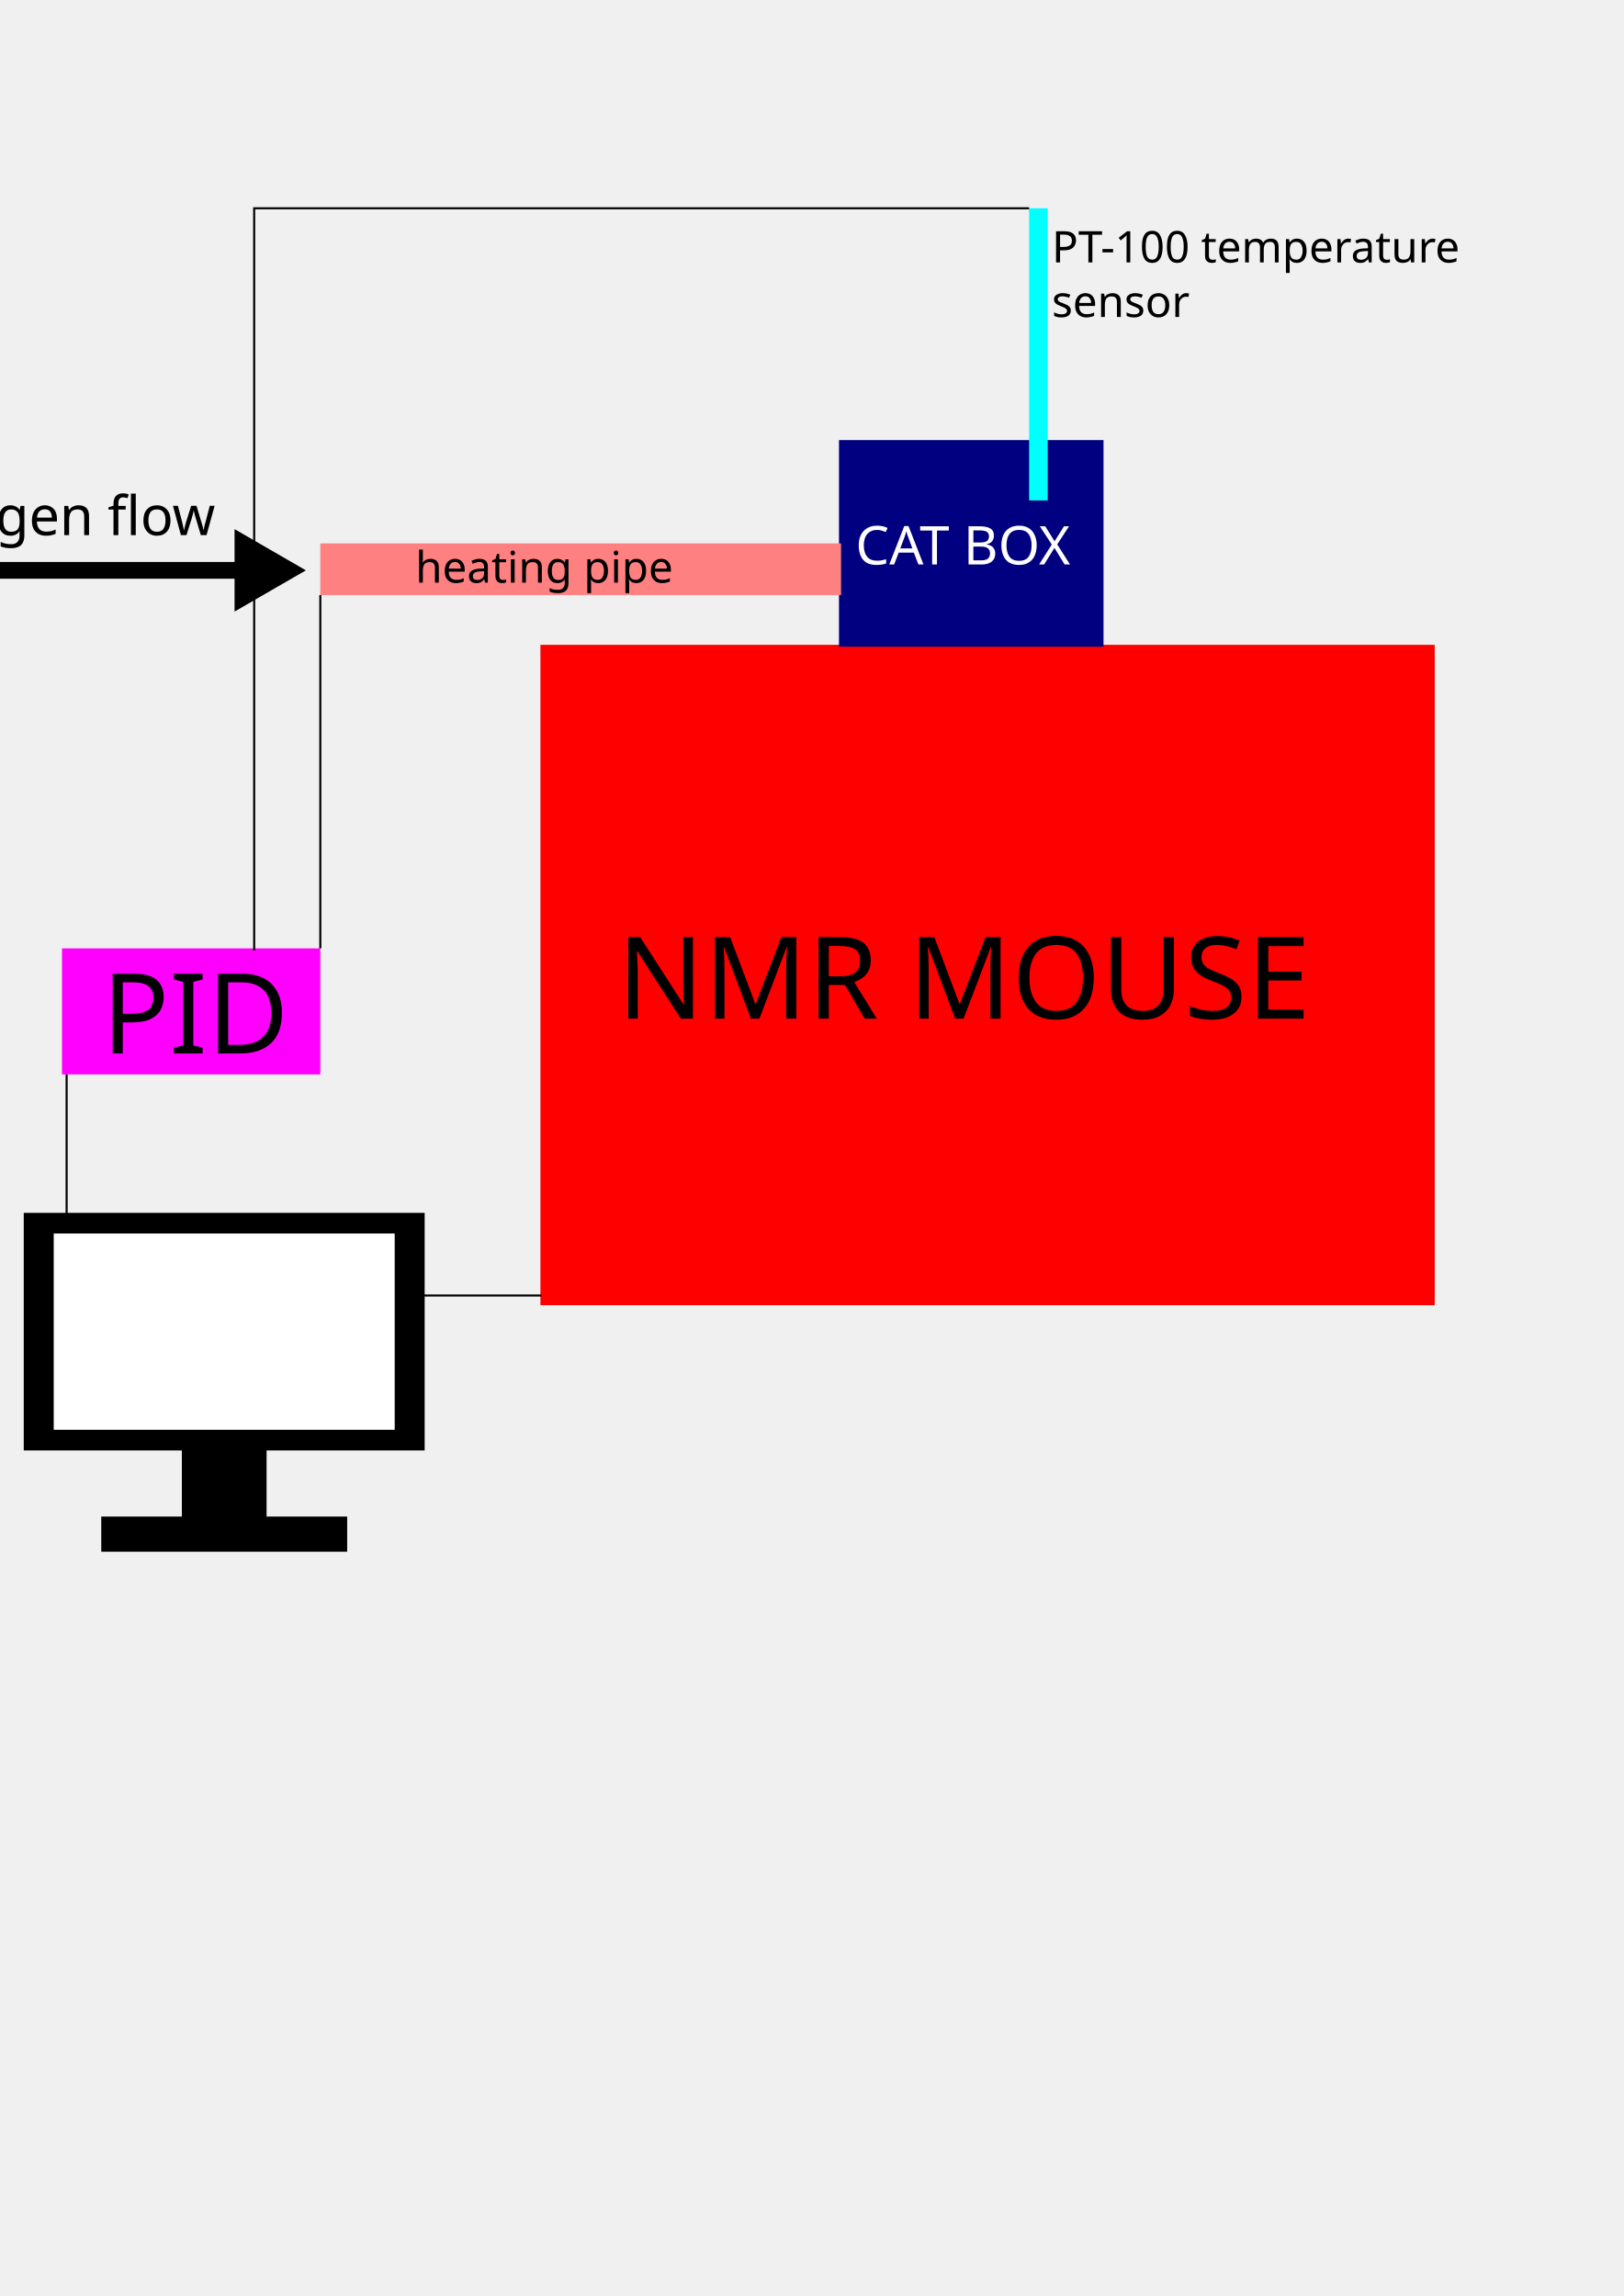
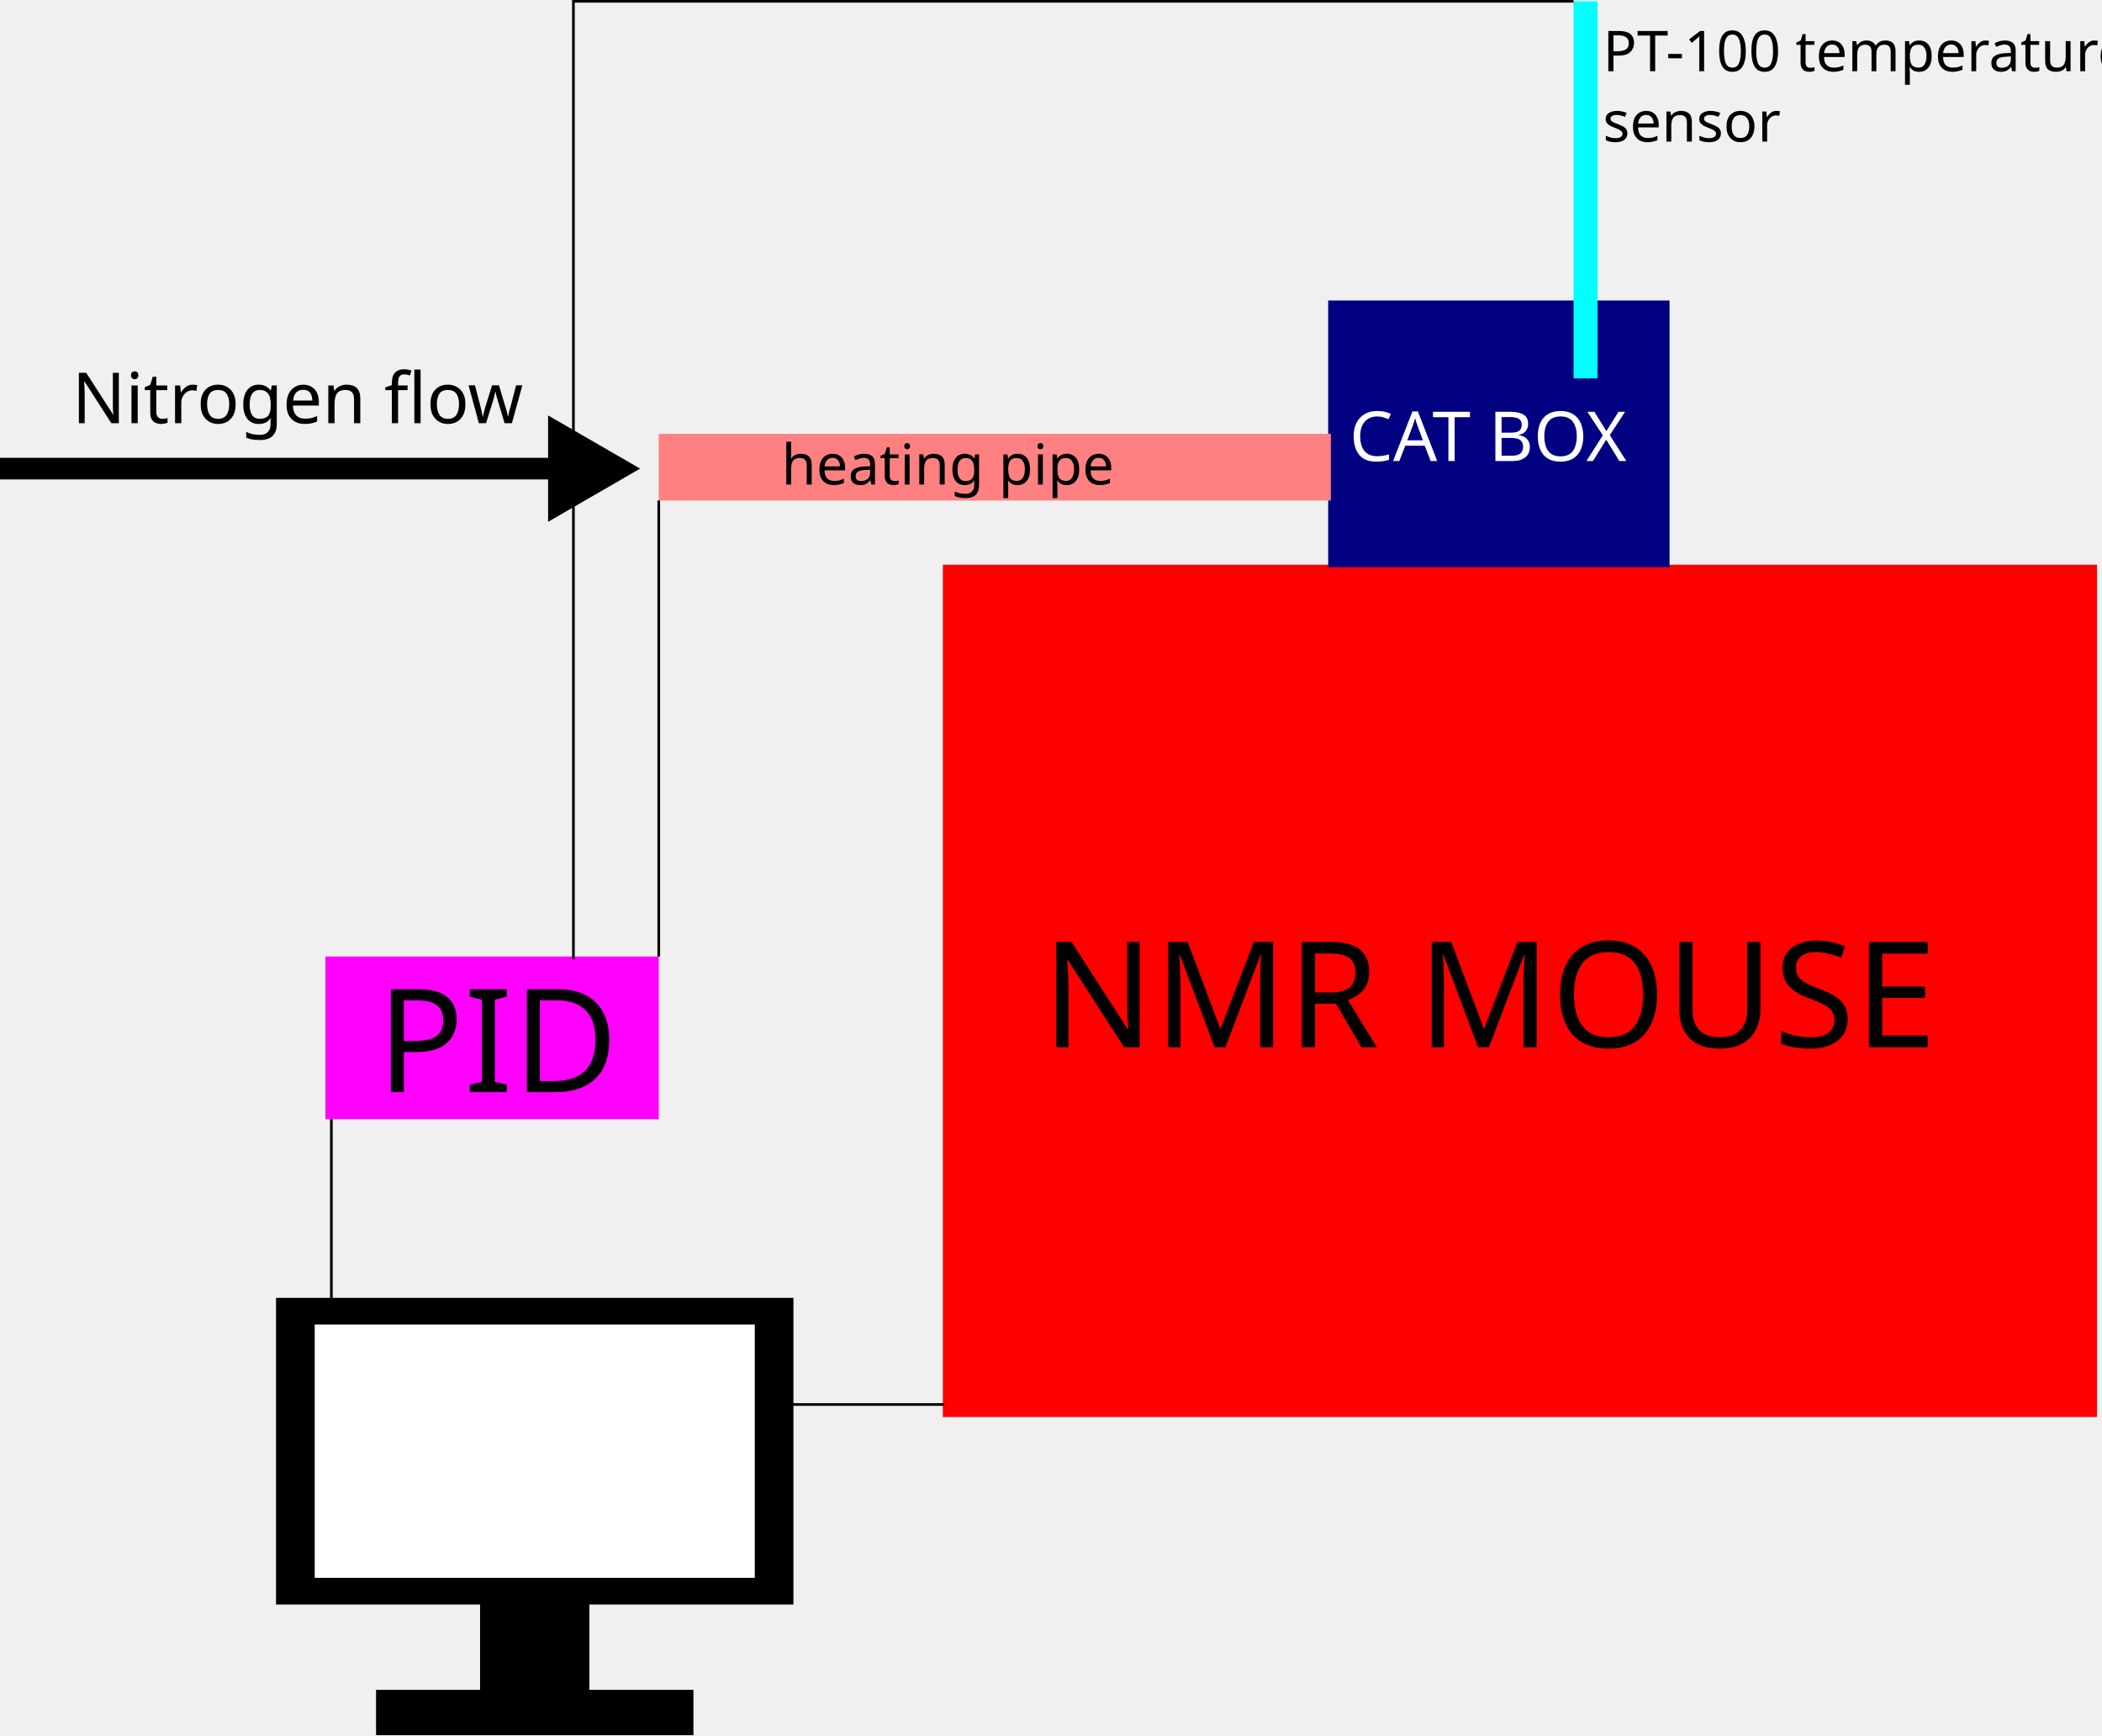
- <svg xmlns="http://www.w3.org/2000/svg" id="svg8" version="1.1" viewBox="0 0 210 297" height="297mm" width="210mm">
+ <svg xmlns="http://www.w3.org/2000/svg" width="210.646mm" height="173.911mm" viewBox="0 0 210.646 173.911" version="1.1" id="svg8">
  <defs id="defs2">
-     <marker style="overflow:visible" id="TriangleOutM" refX="0.0" refY="0.0" orient="auto">
-       <path transform="scale(0.4)" style="fill-rule:evenodd;stroke:#000000;stroke-width:1pt;stroke-opacity:1;fill:#000000;fill-opacity:1" d="M 5.77,0.0 L -2.88,5.0 L -2.88,-5.0 L 5.77,0.0 z " id="path1050" />
+     <marker orient="auto" refY="0" refX="0" id="TriangleOutM" style="overflow:visible">
+       <path id="path1050" d="M 5.77,0 -2.88,5 V -5 Z" style="fill:#000000;fill-opacity:1;fill-rule:evenodd;stroke:#000000;stroke-width:1pt;stroke-opacity:1" transform="scale(0.4)" />
    </marker>
-     <marker style="overflow:visible;" id="Arrow2Lend" refX="0.0" refY="0.0" orient="auto">
-       <path transform="scale(1.1) rotate(180) translate(1,0)" d="M 8.719,4.034 L -2.207,0.016 L 8.719,-4.002 C 6.973,-1.63 6.983,1.616 8.719,4.034 z " style="fill-rule:evenodd;stroke-width:0.625;stroke-linejoin:round;stroke:#000000;stroke-opacity:1;fill:#000000;fill-opacity:1" id="path926" />
+     <marker orient="auto" refY="0" refX="0" id="Arrow2Lend" style="overflow:visible">
+       <path id="path926" style="fill:#000000;fill-opacity:1;fill-rule:evenodd;stroke:#000000;stroke-width:0.625;stroke-linejoin:round;stroke-opacity:1" d="M 8.719,4.034 -2.207,0.016 8.719,-4.002 c -1.745,2.372 -1.735,5.617 -6e-7,8.035 z" transform="matrix(-1.1,0,0,-1.1,-1.1,0)" />
    </marker>
-     <marker style="overflow:visible;" id="Arrow1Lend" refX="0.0" refY="0.0" orient="auto">
-       <path transform="scale(0.8) rotate(180) translate(12.5,0)" style="fill-rule:evenodd;stroke:#000000;stroke-width:1pt;stroke-opacity:1;fill:#000000;fill-opacity:1" d="M 0.0,0.0 L 5.0,-5.0 L -12.5,0.0 L 5.0,5.0 L 0.0,0.0 z " id="path908" />
+     <marker orient="auto" refY="0" refX="0" id="Arrow1Lend" style="overflow:visible">
+       <path id="path908" d="M 0,0 5,-5 -12.5,0 5,5 Z" style="fill:#000000;fill-opacity:1;fill-rule:evenodd;stroke:#000000;stroke-width:1pt;stroke-opacity:1" transform="matrix(-0.8,0,0,-0.8,-10,0)" />
    </marker>
  </defs>
-   <g id="layer1">
+   <g transform="translate(24.5888,-26.80848)" id="layer1">
    <g id="g858">
-       <rect style="fill:#ff0000;stroke-width:0.759;stroke-linecap:round;stroke-linejoin:bevel;stroke-miterlimit:10;stop-color:#000000" id="rect849" width="115.661" height="85.423" x="69.895" y="83.41" />
-       <text xml:space="preserve" style="font-size:14.762px;line-height:1.25;font-family:Futura;-inkscape-font-specification:Futura;stroke-width:0.198" x="79.826" y="131.765" id="text853">
-         <tspan id="tspan851" x="79.826" y="131.765" style="stroke-width:0.198">NMR MOUSE</tspan>
+       <rect y="83.41" x="69.895" height="85.423" width="115.661" id="rect849" style="fill:#ff0000;stroke-width:0.759;stroke-linecap:round;stroke-linejoin:bevel;stroke-miterlimit:10;stop-color:#000000" />
+       <text id="text853" y="131.765" x="79.826" style="font-size:14.762px;line-height:1.25;font-family:Futura;-inkscape-font-specification:Futura;stroke-width:0.198" xml:space="preserve">
+         <tspan style="stroke-width:0.198" y="131.765" x="79.826" id="tspan851">NMR MOUSE</tspan>
      </text>
    </g>
    <g id="g869">
-       <rect style="fill:#000080;stroke-width:0.759;stroke-linecap:round;stroke-linejoin:bevel;stroke-miterlimit:10;stop-color:#000000" id="rect860" width="34.21" height="26.727" x="108.511" y="56.928" />
-       <text xml:space="preserve" style="font-size:6.919px;line-height:1.25;font-family:Futura;-inkscape-font-specification:Futura;stroke-width:0.093" x="110.641" y="73.017" id="text864">
-         <tspan id="tspan862" x="110.641" y="73.017" style="fill:#ffffff;stroke-width:0.093">CAT BOX</tspan>
+       <rect y="56.928" x="108.511" height="26.727" width="34.21" id="rect860" style="fill:#000080;stroke-width:0.759;stroke-linecap:round;stroke-linejoin:bevel;stroke-miterlimit:10;stop-color:#000000" />
+       <text id="text864" y="73.017" x="110.641" style="font-size:6.919px;line-height:1.25;font-family:Futura;-inkscape-font-specification:Futura;stroke-width:0.093" xml:space="preserve">
+         <tspan style="fill:#ffffff;stroke-width:0.093" y="73.017" x="110.641" id="tspan862">CAT BOX</tspan>
      </text>
    </g>
-     <rect y="26.941" x="133.1" height="37.792" width="2.405" id="rect871" style="fill:#00ffff;stroke-width:0.842;stroke-linecap:round;stroke-linejoin:bevel;stroke-miterlimit:10;stop-color:#000000" />
-     <text id="text875" y="33.943" x="136.04" style="font-size:5.644px;line-height:1.25;font-family:Futura;-inkscape-font-specification:Futura;stroke-width:0.265" xml:space="preserve">
-       <tspan style="stroke-width:0.265" y="33.943" x="136.04" id="tspan873">PT-100 temperature </tspan>
-       <tspan id="tspan877" style="stroke-width:0.265" y="40.999" x="136.04">sensor</tspan>
+     <rect style="fill:#00ffff;stroke-width:0.842;stroke-linecap:round;stroke-linejoin:bevel;stroke-miterlimit:10;stop-color:#000000" id="rect871" width="2.405" height="37.792" x="133.1" y="26.941" />
+     <text xml:space="preserve" style="font-size:5.644px;line-height:1.25;font-family:Futura;-inkscape-font-specification:Futura;stroke-width:0.265" x="136.04" y="33.943" id="text875">
+       <tspan id="tspan873" x="136.04" y="33.943" style="stroke-width:0.265">PT-100 temperature </tspan>
+       <tspan x="136.04" y="40.999" style="stroke-width:0.265" id="tspan877">sensor</tspan>
    </text>
-     <rect y="70.292" x="41.427" height="6.682" width="67.352" id="rect897" style="fill:#ff8080;stroke-width:0.928;stroke-linecap:round;stroke-linejoin:bevel;stroke-miterlimit:10;stop-color:#000000" />
-     <text id="text901" y="75.37" x="53.721" style="font-size:5.644px;line-height:1.25;font-family:Futura;-inkscape-font-specification:Futura;stroke-width:0.265" xml:space="preserve">
-       <tspan style="stroke-width:0.265" y="75.37" x="53.721" id="tspan899">heating pipe</tspan>
+     <rect style="fill:#ff8080;stroke-width:0.928;stroke-linecap:round;stroke-linejoin:bevel;stroke-miterlimit:10;stop-color:#000000" id="rect897" width="67.352" height="6.682" x="41.427" y="70.292" />
+     <text xml:space="preserve" style="font-size:5.644px;line-height:1.25;font-family:Futura;-inkscape-font-specification:Futura;stroke-width:0.265" x="53.721" y="75.37" id="text901">
+       <tspan id="tspan899" x="53.721" y="75.37" style="stroke-width:0.265">heating pipe</tspan>
    </text>
-     <path id="path903" d="M -24.589,73.777 H 33.409" style="fill:none;stroke:#000000;stroke-width:2.165;stroke-linecap:butt;stroke-linejoin:miter;stroke-miterlimit:4;stroke-dasharray:none;stroke-opacity:1;marker-end:url(#TriangleOutM)" />
-     <text id="text1433" y="69.223" x="-17.373" style="font-size:7.056px;line-height:1.25;font-family:Futura;-inkscape-font-specification:Futura;stroke-width:0.265" xml:space="preserve">
-       <tspan style="stroke-width:0.265" y="69.223" x="-17.373" id="tspan1431">Nitrogen flow</tspan>
+     <path style="fill:none;stroke:#000000;stroke-width:2.165;stroke-linecap:butt;stroke-linejoin:miter;stroke-miterlimit:4;stroke-dasharray:none;stroke-opacity:1;marker-end:url(#TriangleOutM)" d="M -24.589,73.777 H 33.409" id="path903" />
+     <text xml:space="preserve" style="font-size:7.056px;line-height:1.25;font-family:Futura;-inkscape-font-specification:Futura;stroke-width:0.265" x="-17.373" y="69.223" id="text1433">
+       <tspan id="tspan1431" x="-17.373" y="69.223" style="stroke-width:0.265">Nitrogen flow</tspan>
    </text>
-     <rect y="349.321" x="-60.937" height="10.691" width="132.833" id="rect1441" style="fill:#ff00ff;stroke-width:2.165;stroke-linecap:round;stroke-linejoin:bevel;stroke-miterlimit:4;stroke-dasharray:none;stop-color:#000000" />
    <g id="g1450">
-       <rect style="fill:#ff00ff;stroke-width:2.165;stroke-linecap:round;stroke-linejoin:bevel;stroke-miterlimit:4;stroke-dasharray:none;stop-color:#000000" id="rect1439" width="33.409" height="16.303" x="8.018" y="122.677" />
-       <text xml:space="preserve" style="font-size:14.438px;line-height:1.25;font-family:Futura;-inkscape-font-specification:Futura;stroke-width:0.193" x="13.175" y="136.271" id="text1445">
-         <tspan id="tspan1443" x="13.175" y="136.271" style="stroke-width:0.193">PID</tspan>
+       <rect y="122.677" x="8.018" height="16.303" width="33.409" id="rect1439" style="fill:#ff00ff;stroke-width:2.165;stroke-linecap:round;stroke-linejoin:bevel;stroke-miterlimit:4;stroke-dasharray:none;stop-color:#000000" />
+       <text id="text1445" y="136.271" x="13.175" style="font-size:14.438px;line-height:1.25;font-family:Futura;-inkscape-font-specification:Futura;stroke-width:0.193" xml:space="preserve">
+         <tspan style="stroke-width:0.193" y="136.271" x="13.175" id="tspan1443">PID</tspan>
      </text>
    </g>
-     <path id="path1452" d="M 41.427,76.974 V 122.677" style="fill:none;stroke:#000000;stroke-width:0.265px;stroke-linecap:butt;stroke-linejoin:miter;stroke-opacity:1" />
-     <path id="path1454" d="M 133.1,26.941 H 32.874 v 96.003" style="fill:none;stroke:#000000;stroke-width:0.265px;stroke-linecap:butt;stroke-linejoin:miter;stroke-opacity:1" />
+     <path style="fill:none;stroke:#000000;stroke-width:0.265px;stroke-linecap:butt;stroke-linejoin:miter;stroke-opacity:1" d="M 41.427,76.974 V 122.677" id="path1452" />
+     <path style="fill:none;stroke:#000000;stroke-width:0.265px;stroke-linecap:butt;stroke-linejoin:miter;stroke-opacity:1" d="M 133.1,26.941 H 32.874 v 96.003" id="path1454" />
    <g id="g1473">
-       <g id="g1466" transform="translate(-1.870886)">
-         <rect y="156.887" x="4.944" height="30.736" width="51.85" id="rect1456" style="fill:#000000;stroke-width:2.165;stroke-linecap:round;stroke-linejoin:bevel;stroke-miterlimit:4;stroke-dasharray:none;stop-color:#000000" />
-         <rect y="159.56" x="8.82" height="25.391" width="44.099" id="rect1458" style="fill:#ffffff;stroke-width:2.165;stroke-linecap:round;stroke-linejoin:bevel;stroke-miterlimit:4;stroke-dasharray:none;stop-color:#000000" />
+       <g transform="translate(-1.870886)" id="g1466">
+         <rect style="fill:#000000;stroke-width:2.165;stroke-linecap:round;stroke-linejoin:bevel;stroke-miterlimit:4;stroke-dasharray:none;stop-color:#000000" id="rect1456" width="51.85" height="30.736" x="4.944" y="156.887" />
+         <rect style="fill:#ffffff;stroke-width:2.165;stroke-linecap:round;stroke-linejoin:bevel;stroke-miterlimit:4;stroke-dasharray:none;stop-color:#000000" id="rect1458" width="44.099" height="25.391" x="8.82" y="159.56" />
      </g>
-       <rect style="fill:#000000;stroke-width:2.165;stroke-linecap:round;stroke-linejoin:bevel;stroke-miterlimit:4;stroke-dasharray:none;stop-color:#000000" id="rect1460" width="10.958" height="10.424" x="23.52" y="187.089" />
-       <rect style="fill:#000000;stroke-width:2.165;stroke-linecap:round;stroke-linejoin:bevel;stroke-miterlimit:4;stroke-dasharray:none;stop-color:#000000" id="rect1462" width="31.805" height="4.544" x="13.096" y="196.176" />
+       <rect y="187.089" x="23.52" height="10.424" width="10.958" id="rect1460" style="fill:#000000;stroke-width:2.165;stroke-linecap:round;stroke-linejoin:bevel;stroke-miterlimit:4;stroke-dasharray:none;stop-color:#000000" />
+       <rect y="196.176" x="13.096" height="4.544" width="31.805" id="rect1462" style="fill:#000000;stroke-width:2.165;stroke-linecap:round;stroke-linejoin:bevel;stroke-miterlimit:4;stroke-dasharray:none;stop-color:#000000" />
    </g>
-     <path id="path1475" d="M 8.618,138.98 V 158.758" style="fill:none;stroke:#000000;stroke-width:0.265px;stroke-linecap:butt;stroke-linejoin:miter;stroke-opacity:1" />
-     <path id="path1477" d="M 54.79,167.578 H 70.025" style="fill:none;stroke:#000000;stroke-width:0.265px;stroke-linecap:butt;stroke-linejoin:miter;stroke-opacity:1" />
+     <path style="fill:none;stroke:#000000;stroke-width:0.265px;stroke-linecap:butt;stroke-linejoin:miter;stroke-opacity:1" d="M 8.618,138.98 V 158.758" id="path1475" />
+     <path style="fill:none;stroke:#000000;stroke-width:0.265px;stroke-linecap:butt;stroke-linejoin:miter;stroke-opacity:1" d="M 54.79,167.578 H 70.025" id="path1477" />
  </g>
</svg>
